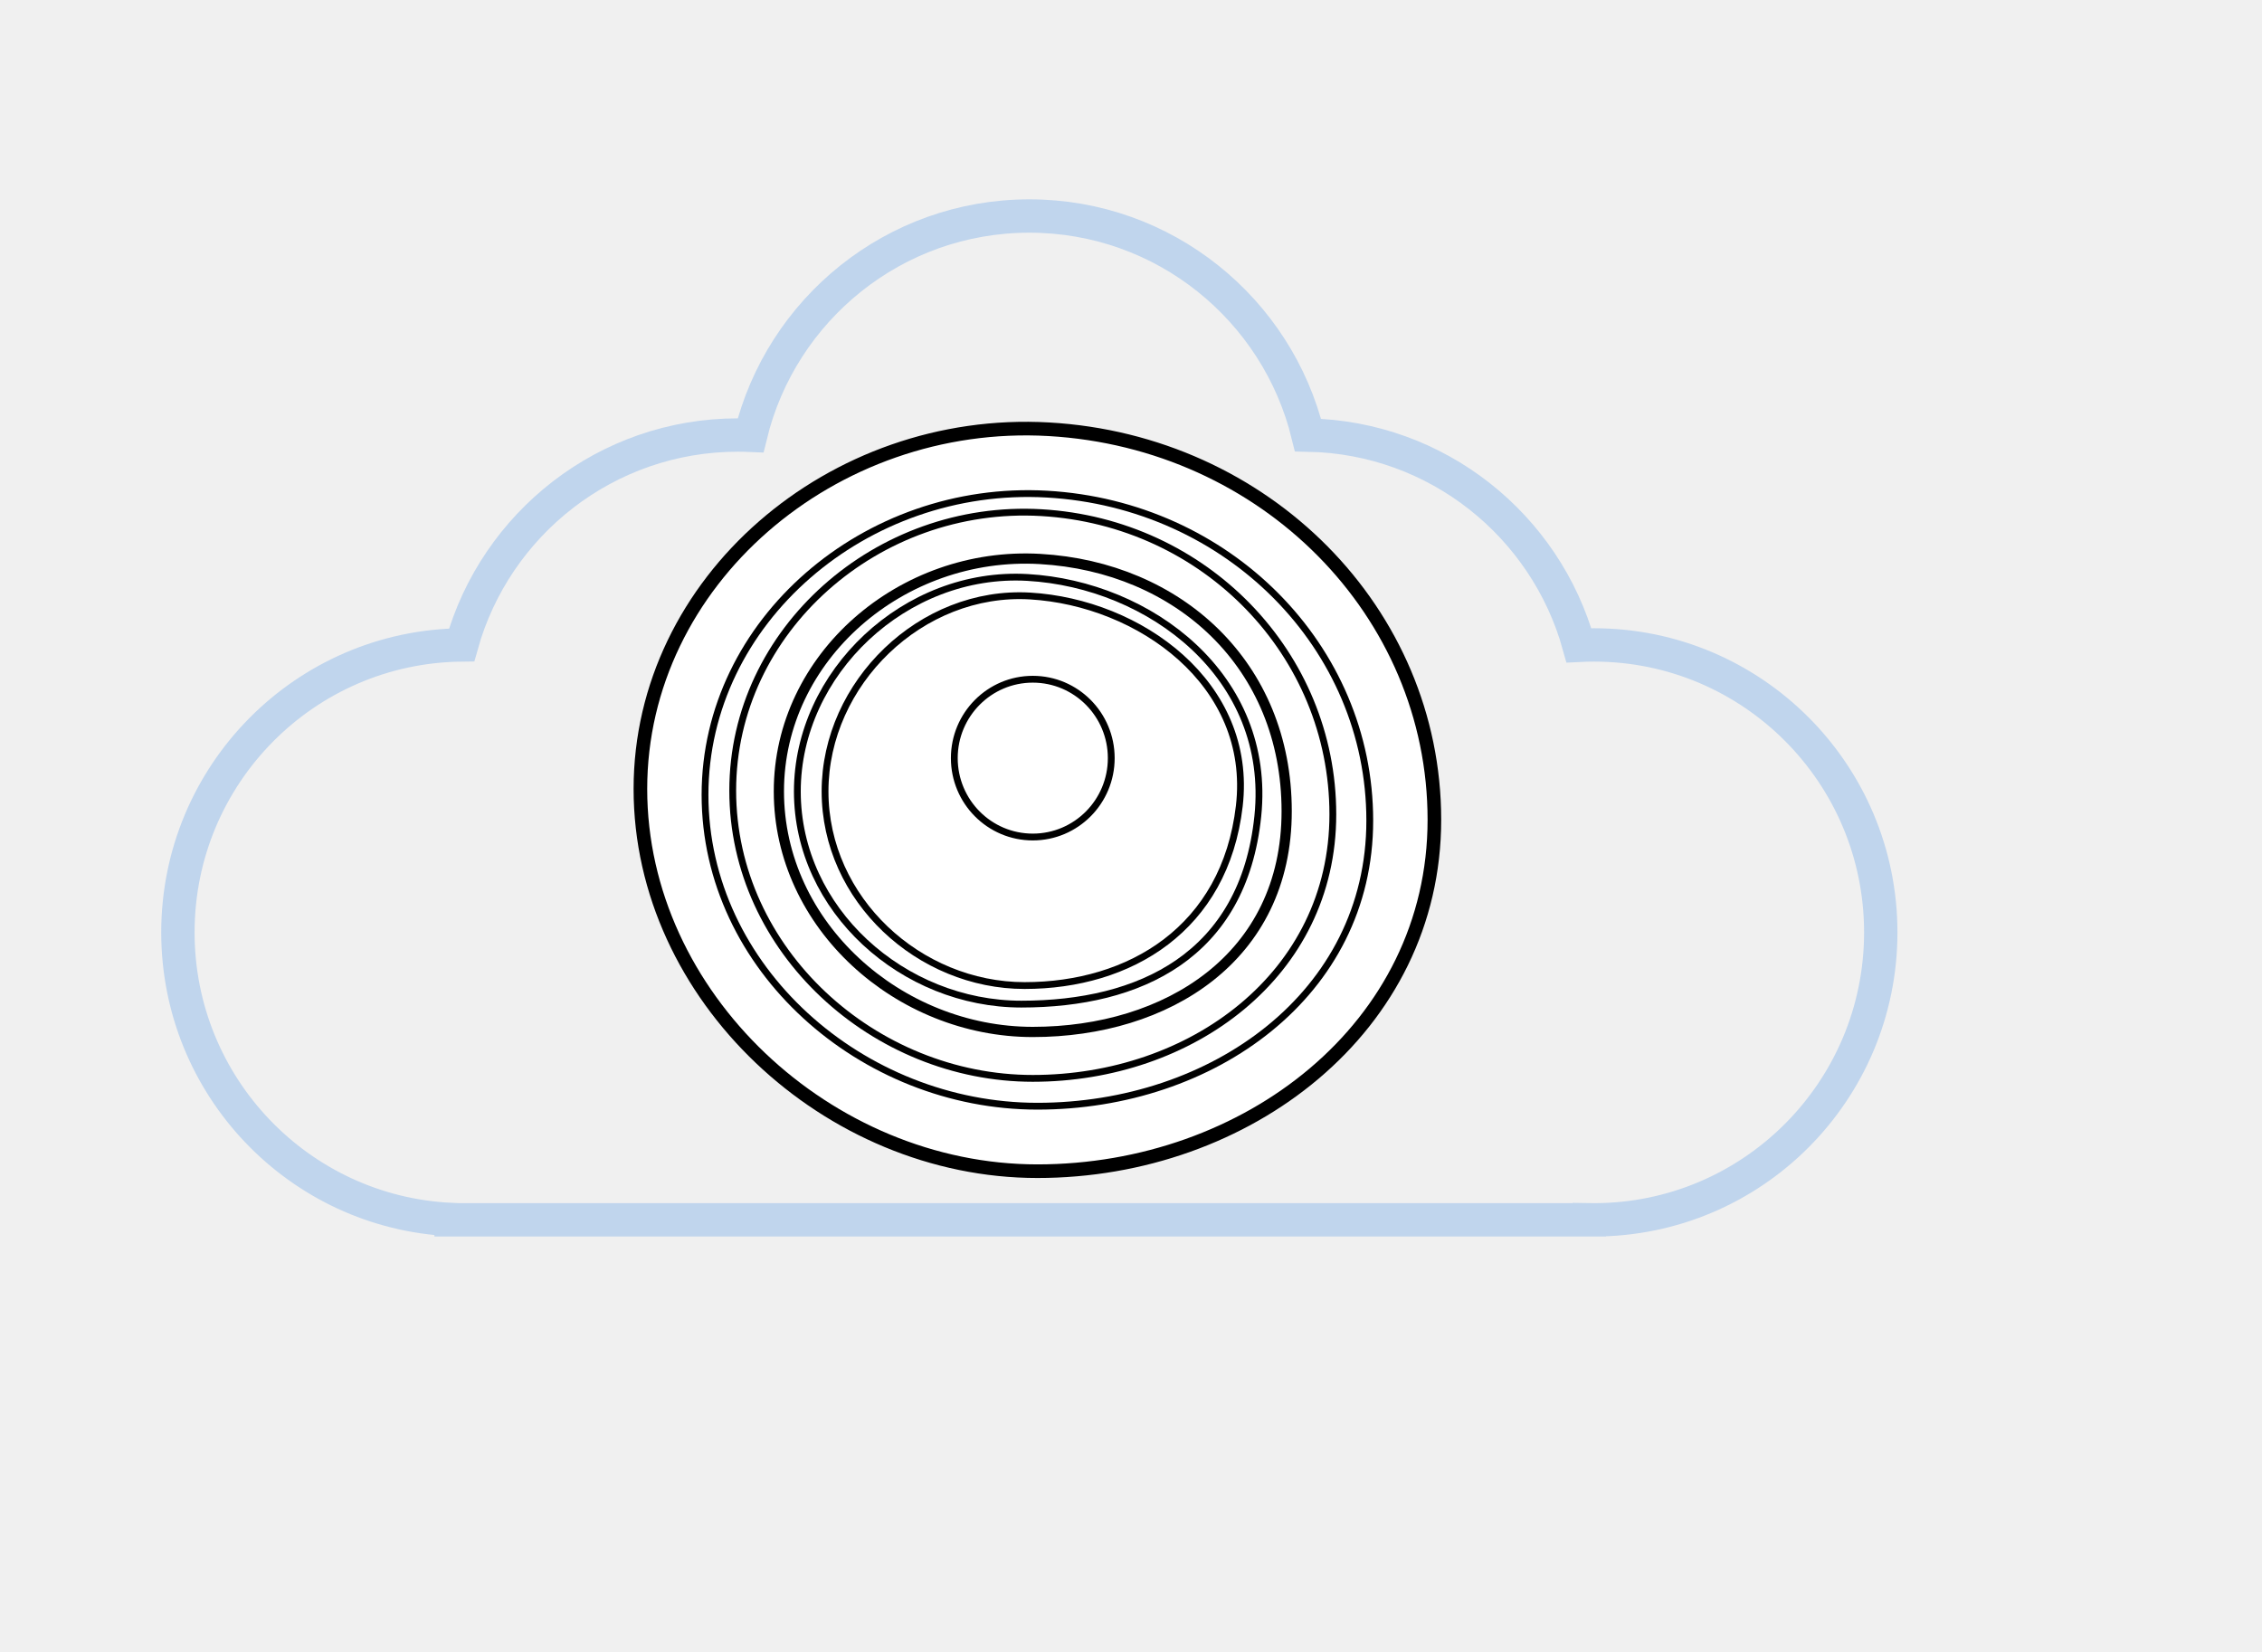
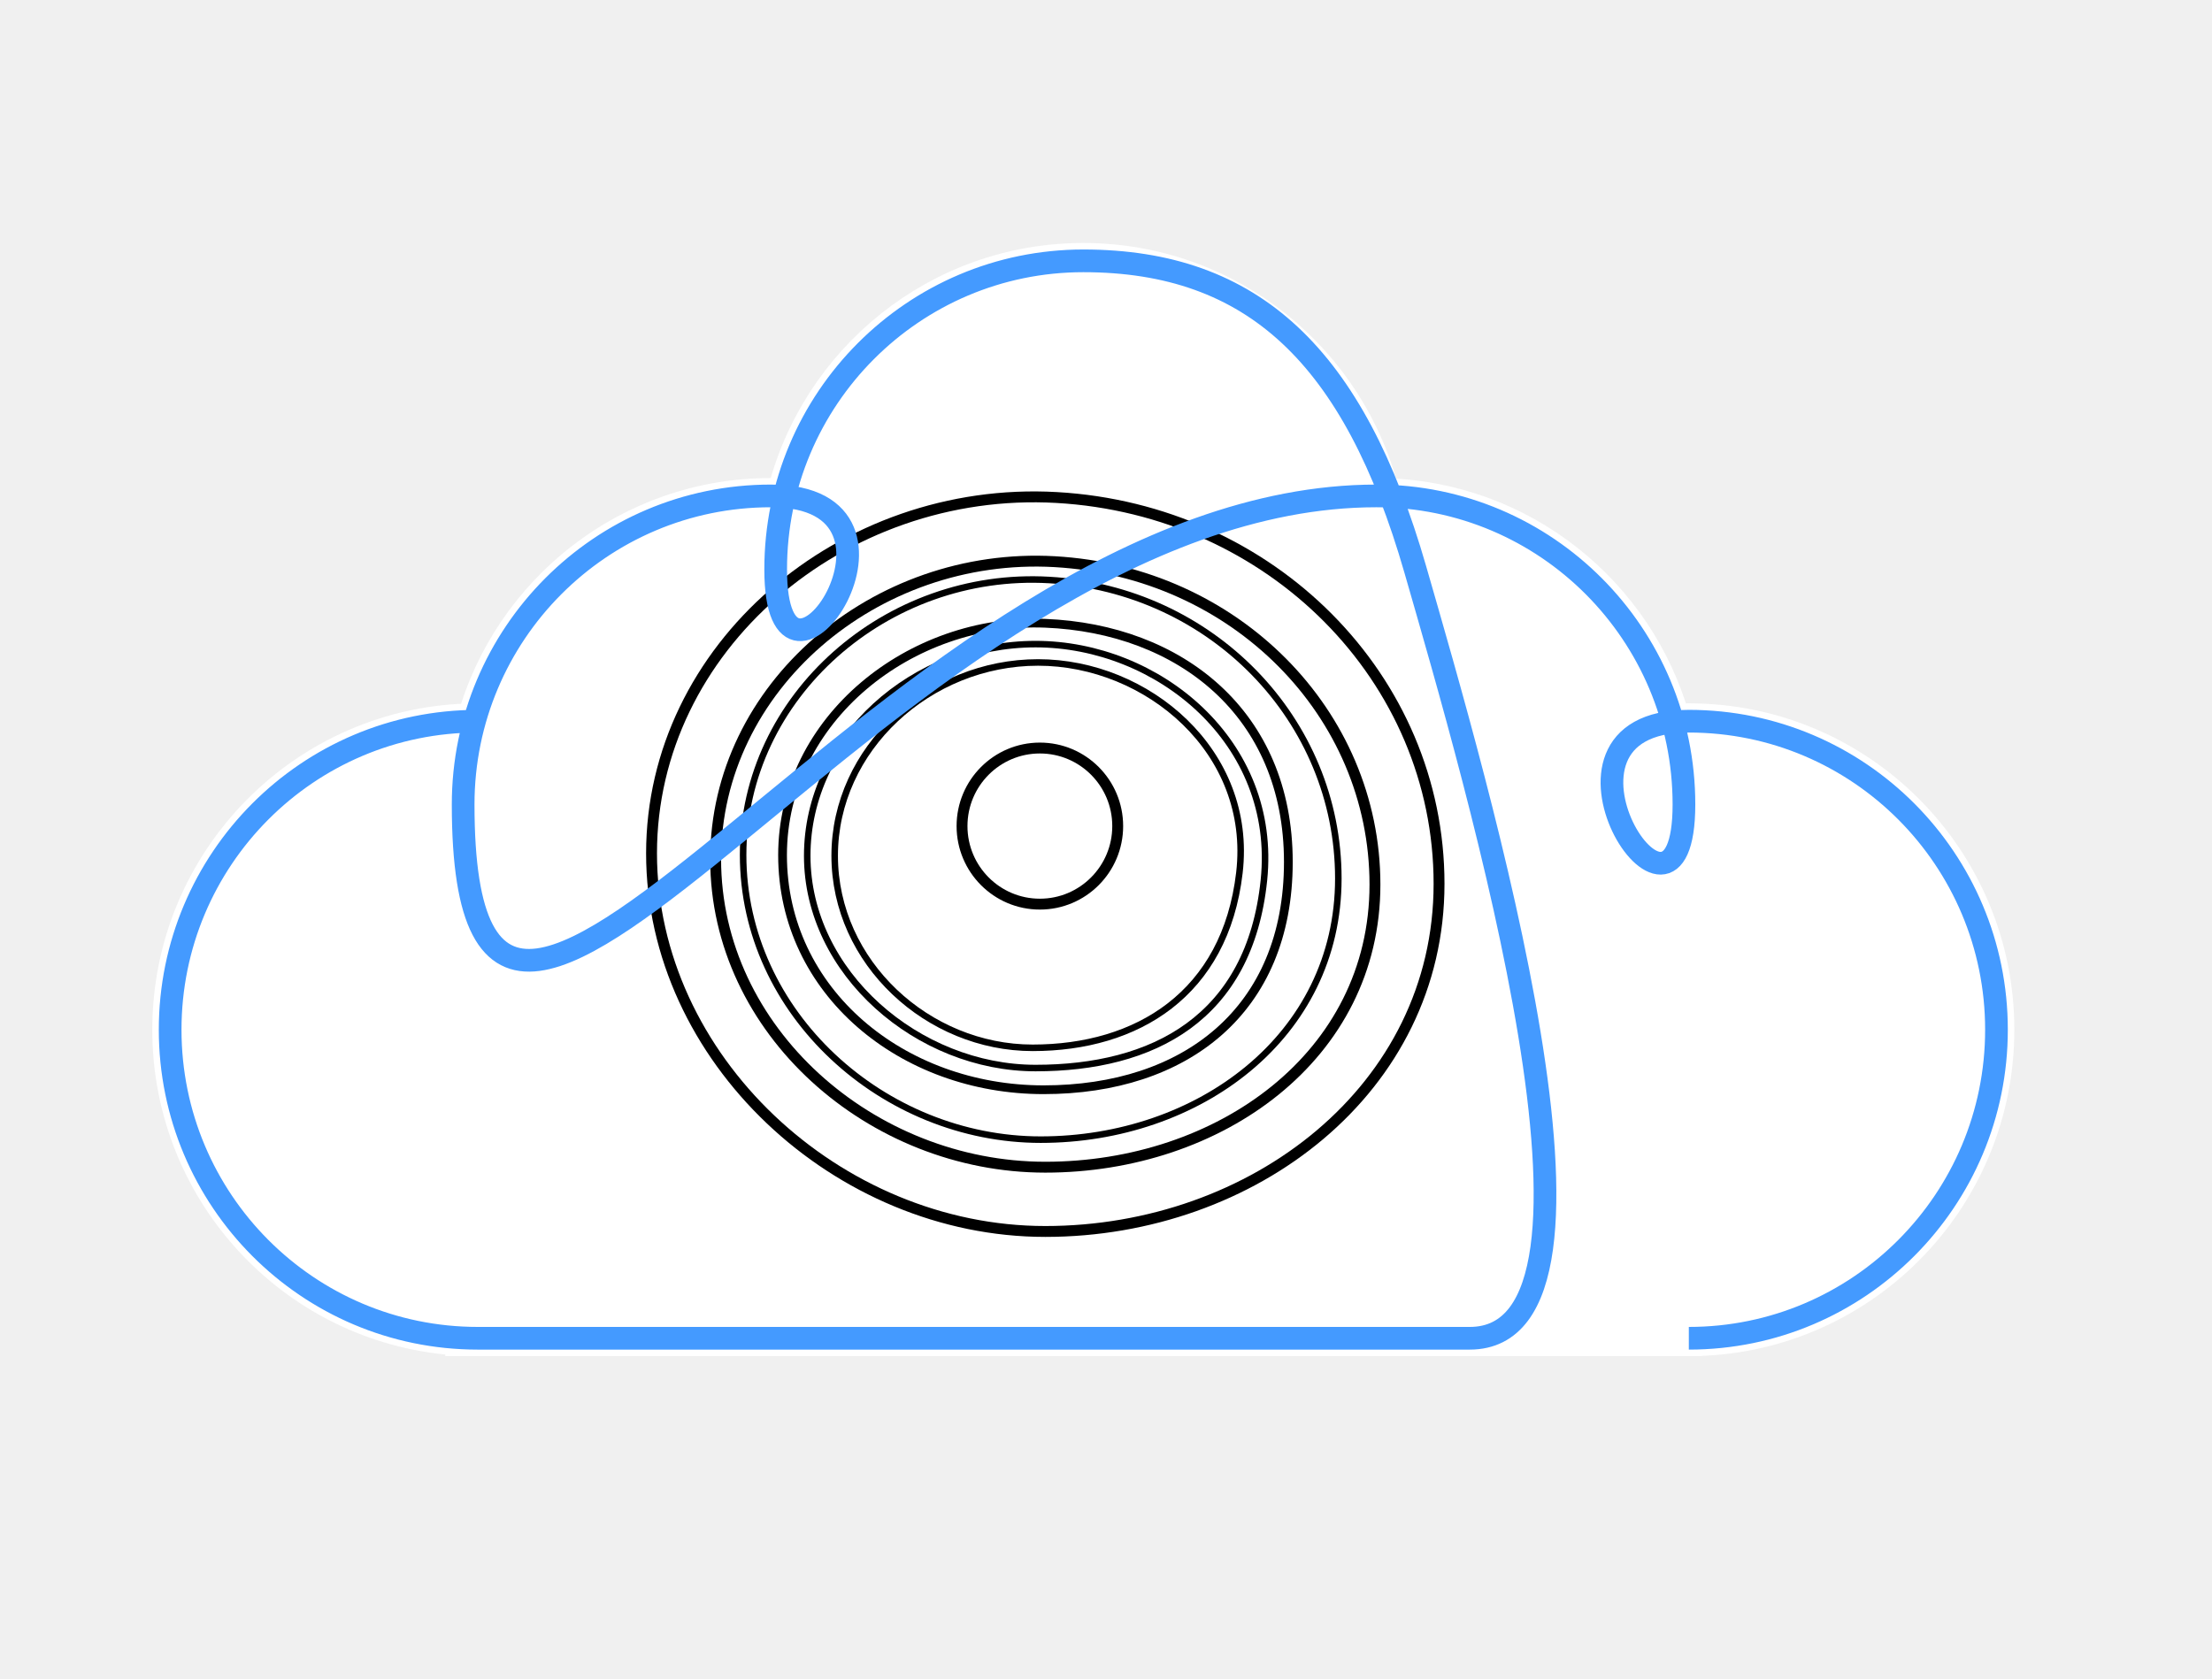
- <svg xmlns="http://www.w3.org/2000/svg" width="178px" height="130px" viewBox="0 0 178 130" version="1.1">
+ <svg xmlns="http://www.w3.org/2000/svg" width="195px" height="148px" viewBox="0 0 195 148" version="1.1">
  <g id="mastering-cloud" stroke="none" stroke-width="1" fill="none" fill-rule="evenodd">
-     <g id="icon-speaker" transform="translate(50, 33)" fill-rule="nonzero" stroke="#000000">
-       <path d="M31.634,59.172 C48.106,59.172 62.874,47.861 62.874,31.514 C62.874,15.166 49.567,1.752 32.527,0.782 C15.486,-0.189 0.394,12.74 0.394,29.087 C0.394,45.435 15.162,59.172 31.634,59.172 Z" id="Oval" stroke-width="1.071" fill="#FFFFFF" />
-       <path d="M30.628,44.562 C38.909,44.562 46.398,40.091 47.522,30.436 C48.646,20.78 39.628,14.41 31.062,13.905 C22.497,13.399 14.924,20.757 14.924,29.279 C14.924,37.802 22.348,44.562 30.628,44.562 Z" id="Oval" stroke-width="0.536" />
-       <ellipse id="Oval" stroke-width="0.536" cx="31.271" cy="26.664" rx="6.175" ry="6.209" />
-       <path d="M30.374,46.023 C39.67,46.023 47.841,42.246 48.979,31.233 C50.116,20.22 40.478,13 30.862,12.446 C21.245,11.892 12.744,19.951 12.744,29.285 C12.744,38.619 21.079,46.023 30.374,46.023 Z" id="Oval" stroke-width="0.536" />
-       <path d="M31.271,48.214 C41.805,48.214 51.25,42.372 51.25,30.844 C51.25,19.317 42.739,11.618 31.842,10.991 C20.944,10.364 11.291,18.716 11.291,29.277 C11.291,39.838 20.736,48.214 31.271,48.214 Z" id="Oval" stroke-width="0.804" />
-       <path d="M31.271,51.867 C43.721,51.867 54.883,43.722 54.883,31.091 C54.883,18.459 44.825,8.095 31.945,7.345 C19.066,6.595 7.659,16.585 7.659,29.216 C7.659,41.848 18.821,51.867 31.271,51.867 Z" id="Oval" stroke-width="0.536" />
-       <path d="M31.634,54.058 C45.425,54.058 57.789,45.246 57.789,31.58 C57.789,17.913 46.647,6.698 32.381,5.887 C18.115,5.076 5.479,15.884 5.479,29.551 C5.479,43.218 17.843,54.058 31.634,54.058 Z" id="Oval" stroke-width="0.536" />
+     <path d="M42.551,117.997 C42.408,117.999 42.264,118 42.12,118 C27.142,118 15,105.82 15,90.795 C15,75.771 27.142,63.591 42.12,63.591 C42.596,63.591 43.069,63.603 43.539,63.628 C46.677,52.31 56.925,43.962 69.152,43.732 C72.047,31.832 82.745,23 95.5,23 C108.262,23 118.966,31.843 121.853,43.753 C122.25,43.736 122.65,43.727 123.051,43.727 C135.494,43.727 145.98,52.133 149.173,63.592 C164.016,63.75 176,75.869 176,90.795 C176,105.386 164.55,117.294 150.171,117.97 L150.171,118 L42.551,118 Z" id="cloud-copy-2" stroke="#FFFFFF" stroke-width="3.15" fill="#FFFFFF" transform="translate(95.5, 70.5) scale(-1, 1) translate(-95.5, -70.5) " />
+     <g id="icon-speaker" transform="translate(57, 43)" fill-rule="nonzero" stroke="#000000">
+       <path d="M35.149,65.583 C53.451,65.583 69.86,53.047 69.86,34.928 C69.86,16.809 55.074,1.942 36.141,0.867 C17.207,-0.209 0.437,14.12 0.437,32.239 C0.437,50.358 16.846,65.583 35.149,65.583 Z" id="Oval" stroke-width="0.959" fill="#FFFFFF" />
+       <path d="M34.031,49.39 C43.232,49.39 51.011,44.658 52.26,33.957 C53.509,23.255 44.11,15.411 34.514,15.411 C24.918,15.411 16.582,23.006 16.582,32.452 C16.582,41.898 24.831,49.39 34.031,49.39 Z" id="Oval" stroke-width="0.575" />
+       <ellipse id="Oval" stroke-width="0.959" cx="34.67" cy="29.839" rx="6.862" ry="6.882" />
+       <path d="M34.291,51.174 C44.619,51.174 53.157,46.824 54.421,34.617 C55.685,22.411 45.068,13.794 34.291,13.794 C23.513,13.794 14.161,22.113 14.161,32.458 C14.161,42.803 23.962,51.174 34.291,51.174 Z" id="Oval" stroke-width="0.575" />
+       <path d="M35,53.087 C47.466,53.087 56.575,46.121 56.575,33 C56.575,19.879 46.986,12.435 35.149,11.957 C23.311,11.478 11.986,20.371 11.986,32.401 C11.986,44.43 22.534,53.087 35,53.087 Z" id="Oval" stroke-width="0.771" />
+       <path d="M34.745,57.487 C48.579,57.487 60.981,48.46 60.981,34.46 C60.981,20.46 49.805,8.972 35.495,8.141 C21.185,7.31 8.51,18.382 8.51,32.382 C8.51,46.382 20.912,57.487 34.745,57.487 Z" id="Oval" stroke-width="0.575" />
+       <path d="M35.149,59.916 C50.472,59.916 64.21,50.149 64.21,35.001 C64.21,19.854 51.831,7.424 35.979,6.525 C20.128,5.626 6.088,17.605 6.088,32.753 C6.088,47.901 19.826,59.916 35.149,59.916 Z" id="Oval" stroke-width="0.959" />
    </g>
-     <path d="M36.93,95.997 C36.811,95.999 36.692,96 36.572,96 C24.106,96 14,85.871 14,73.377 C14,60.883 24.106,50.755 36.572,50.755 C36.968,50.755 37.362,50.765 37.753,50.785 C40.364,41.374 48.894,34.432 59.071,34.24 C61.48,24.345 70.384,17 81,17 C91.622,17 100.53,24.353 102.934,34.258 C103.264,34.244 103.596,34.236 103.93,34.236 C114.287,34.236 123.014,41.226 125.672,50.756 C138.026,50.887 148,60.965 148,73.377 C148,85.51 138.47,95.413 126.503,95.975 L126.503,96 L36.93,96 Z" id="cloud-copy-2" stroke="#C0D5ED" stroke-width="2.625" transform="translate(81, 56.5) scale(-1, 1) translate(-81, -56.5) " />
+     <path d="M42.12,63.591 C27.142,63.591 15,75.771 15,90.795 C15,105.82 27.142,118 42.12,118 C57.098,118 48.509,118 63.487,118 L95.5,118 L129.569,118 C144.581,118 130.17,68.991 124.763,50.205 C119.356,31.418 110.478,23 95.5,23 C80.522,23 68.38,35.18 68.38,50.205 C68.38,65.212 82.944,43.727 67.949,43.727 C52.971,43.727 40.829,55.907 40.829,70.932 C40.829,113.451 78.846,43.727 121.329,43.727 C136.307,43.727 148.449,55.907 148.449,70.932 C148.449,85.94 133.885,63.591 148.88,63.591 C163.858,63.591 176,75.771 176,90.795 C176,105.82 163.858,118 148.88,118" id="Path" stroke="#449AFF" stroke-width="2" />
  </g>
</svg>
